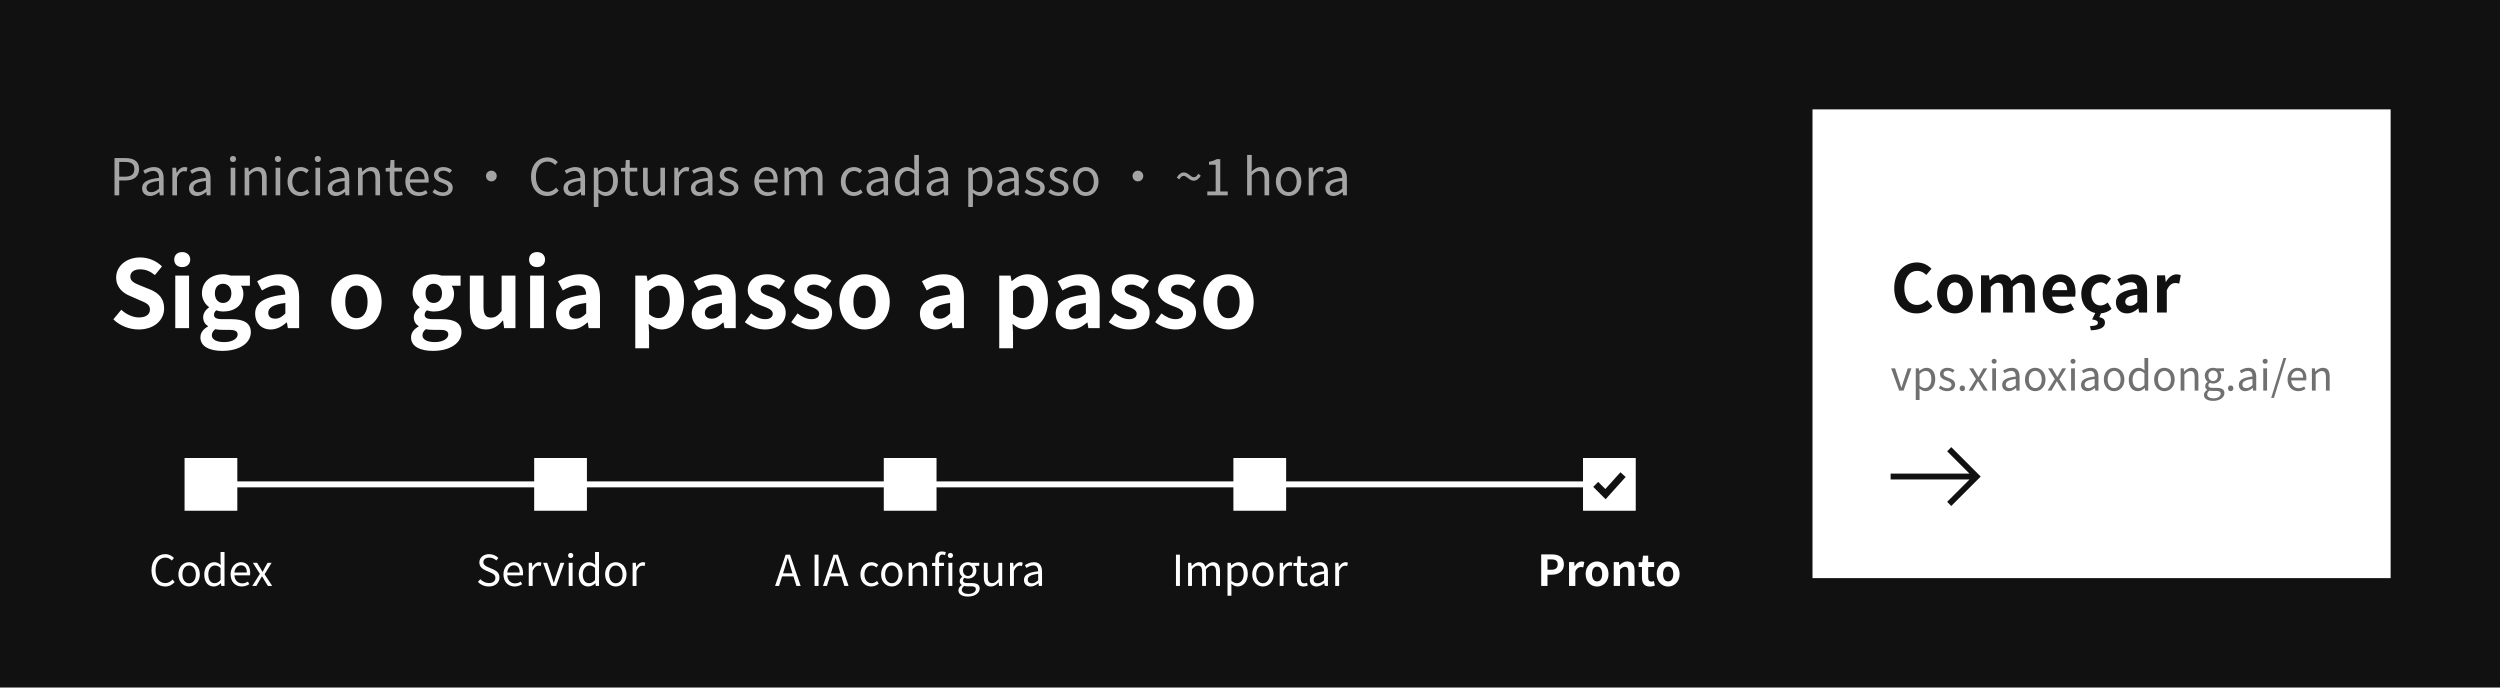
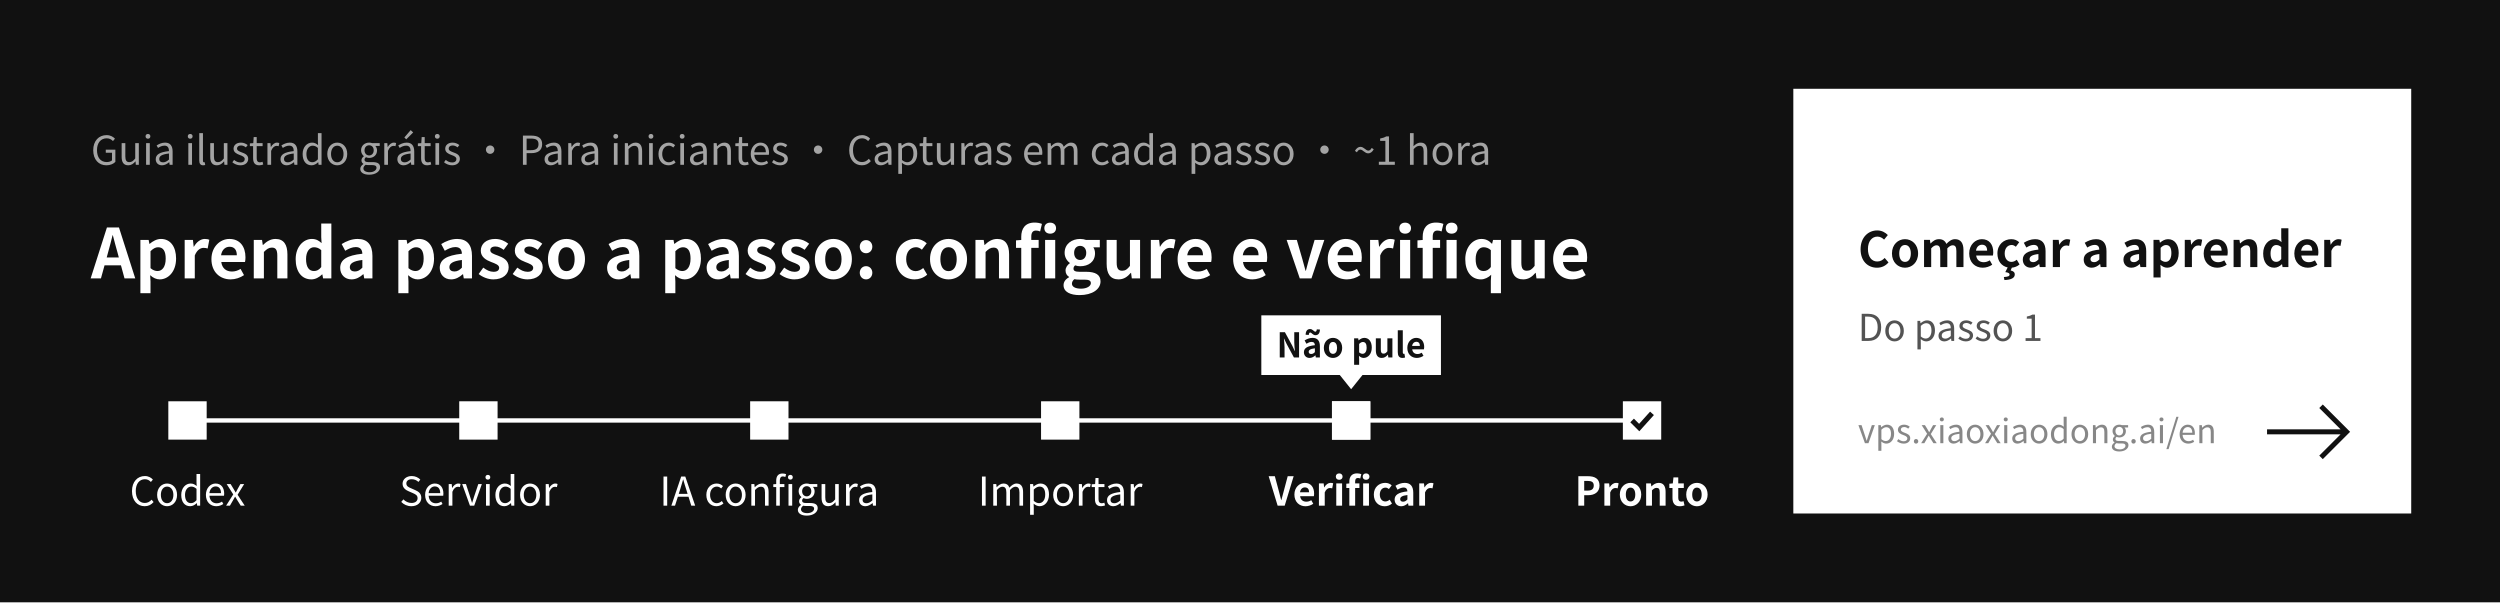
- <svg xmlns="http://www.w3.org/2000/svg" width="640" height="176" viewBox="0 0 640 176" role="img" aria-label="Siga o guia passo a passo">
+ <svg xmlns="http://www.w3.org/2000/svg" width="880" height="212" viewBox="0 0 880 212" role="img" aria-label="Aprenda passo a passo: configure e verifique">
  <style>
- .track{stroke-dasharray:358;animation:fill 7s linear infinite}
- @keyframes fill{0%{stroke-dashoffset:358;opacity:1}62%{stroke-dashoffset:0}92%{stroke-dashoffset:0;opacity:1}100%{stroke-dashoffset:0;opacity:0}}
- .arrow{animation:nudge 1.4s ease-in-out infinite}
- @keyframes nudge{0%,100%{transform:translateX(0)}50%{transform:translateX(5px)}}
- .shine{animation:shine 7s ease-in-out infinite}
- @keyframes shine{0%,62%{transform:translateX(-80px)}76%,100%{transform:translateX(228px)}}
- .ok{animation:ok 7s ease infinite}
+ .track{stroke-dasharray:512;animation:fill 8s linear infinite}
+ @keyframes fill{0%{stroke-dashoffset:512;opacity:1}62%{stroke-dashoffset:0}92%{stroke-dashoffset:0;opacity:1}100%{stroke-dashoffset:0;opacity:0}}
+ .arrow{animation:nudge 1.2s ease-in-out infinite}
+ @keyframes nudge{0%,100%{transform:translateX(0)}50%{transform:translateX(6px)}}
+ .shine{animation:shine 8s ease-in-out infinite}
+ @keyframes shine{0%,62%{transform:translateX(-90px)}76%,100%{transform:translateX(306px)}}
+ .ring{transform-box:fill-box;transform-origin:center;animation:ring 2s ease-out infinite}
+ @keyframes ring{0%{transform:scale(1);opacity:.55}100%{transform:scale(1.09,1.12);opacity:0}}
+ .ok{animation:ok 8s ease infinite}
@keyframes ok{0%,62%{opacity:0}66%,92%{opacity:1}100%{opacity:0}}
- .n0{animation:n0 7s steps(1,end) infinite}
+ .vr{transform-box:fill-box;transform-origin:center;animation:vr 8s ease-out infinite}
+ @keyframes vr{0%,49.6%{transform:scale(1);opacity:0}50.6%{opacity:.8}63.6%,100%{transform:scale(2.6);opacity:0}}
+ .n0{animation:n0 8s steps(1,end) infinite}
@keyframes n0{0%{fill-opacity:0}0%{fill-opacity:1}92%{fill-opacity:1}100%{fill-opacity:0}}
- .l0{animation:l0 7s ease infinite}
+ .l0{animation:l0 8s ease infinite}
@keyframes l0{0%{opacity:.4}0%{opacity:.4}3%{opacity:1}92%{opacity:1}100%{opacity:.4}}
- .n1{animation:n1 7s steps(1,end) infinite}
- @keyframes n1{0%{fill-opacity:0}15.5%{fill-opacity:1}92%{fill-opacity:1}100%{fill-opacity:0}}
- .l1{animation:l1 7s ease infinite}
- @keyframes l1{0%{opacity:.4}15.4%{opacity:.4}18.5%{opacity:1}92%{opacity:1}100%{opacity:.4}}
- .n2{animation:n2 7s steps(1,end) infinite}
- @keyframes n2{0%{fill-opacity:0}31%{fill-opacity:1}92%{fill-opacity:1}100%{fill-opacity:0}}
- .l2{animation:l2 7s ease infinite}
- @keyframes l2{0%{opacity:.4}30.9%{opacity:.4}34%{opacity:1}92%{opacity:1}100%{opacity:.4}}
- .n3{animation:n3 7s steps(1,end) infinite}
- @keyframes n3{0%{fill-opacity:0}46.5%{fill-opacity:1}92%{fill-opacity:1}100%{fill-opacity:0}}
- .l3{animation:l3 7s ease infinite}
- @keyframes l3{0%{opacity:.4}46.4%{opacity:.4}49.5%{opacity:1}92%{opacity:1}100%{opacity:.4}}
- .n4{animation:n4 7s steps(1,end) infinite}
- @keyframes n4{0%{fill-opacity:0}62%{fill-opacity:1}92%{fill-opacity:1}100%{fill-opacity:0}}
- .l4{animation:l4 7s ease infinite}
- @keyframes l4{0%{opacity:.4}61.9%{opacity:.4}65%{opacity:1}92%{opacity:1}100%{opacity:.4}}
- @media (prefers-reduced-motion:reduce){*{animation:none!important}}
+ .n1{animation:n1 8s steps(1,end) infinite}
+ @keyframes n1{0%{fill-opacity:0}12.4%{fill-opacity:1}92%{fill-opacity:1}100%{fill-opacity:0}}
+ .l1{animation:l1 8s ease infinite}
+ @keyframes l1{0%{opacity:.4}12.3%{opacity:.4}15.4%{opacity:1}92%{opacity:1}100%{opacity:.4}}
+ .n2{animation:n2 8s steps(1,end) infinite}
+ @keyframes n2{0%{fill-opacity:0}24.8%{fill-opacity:1}92%{fill-opacity:1}100%{fill-opacity:0}}
+ .l2{animation:l2 8s ease infinite}
+ @keyframes l2{0%{opacity:.4}24.7%{opacity:.4}27.8%{opacity:1}92%{opacity:1}100%{opacity:.4}}
+ .n3{animation:n3 8s steps(1,end) infinite}
+ @keyframes n3{0%{fill-opacity:0}37.2%{fill-opacity:1}92%{fill-opacity:1}100%{fill-opacity:0}}
+ .l3{animation:l3 8s ease infinite}
+ @keyframes l3{0%{opacity:.4}37.1%{opacity:.4}40.2%{opacity:1}92%{opacity:1}100%{opacity:.4}}
+ .n4{animation:n4 8s steps(1,end) infinite}
+ @keyframes n4{0%{fill-opacity:0}49.6%{fill-opacity:1}92%{fill-opacity:1}100%{fill-opacity:0}}
+ .l4{animation:l4 8s ease infinite}
+ @keyframes l4{0%{opacity:.4}49.5%{opacity:.4}52.6%{opacity:1}92%{opacity:1}100%{opacity:.4}}
+ .n5{animation:n5 8s steps(1,end) infinite}
+ @keyframes n5{0%{fill-opacity:0}62%{fill-opacity:1}92%{fill-opacity:1}100%{fill-opacity:0}}
+ .l5{animation:l5 8s ease infinite}
+ @keyframes l5{0%{opacity:.4}61.9%{opacity:.4}65%{opacity:1}92%{opacity:1}100%{opacity:.4}}
+ @media (prefers-reduced-motion:reduce){*{animation:none!important}.ring,.vr{opacity:0}}
</style>
  <defs>
    <clipPath id="cc">
-       <rect x="464" y="28" width="148" height="120" />
+       <rect x="632" y="32" width="216" height="148" />
    </clipPath>
    <linearGradient id="sg" x1="0" x2="1">
      <stop offset="0" stop-color="#111111" stop-opacity="0" />
      <stop offset=".5" stop-color="#111111" stop-opacity=".1" />
      <stop offset="1" stop-color="#111111" stop-opacity="0" />
    </linearGradient>
  </defs>
-   <rect width="640" height="176" fill="#111111" />
-   <text x="28" y="50" font-family="-apple-system,BlinkMacSystemFont,'Segoe UI','PingFang SC','Hiragino Sans','Apple SD Gothic Neo','Malgun Gothic','Microsoft YaHei','Noto Sans CJK SC','Noto Sans Arabic','Noto Sans',Helvetica,Arial,sans-serif" font-size="13" font-weight="400" fill="#ffffff" fill-opacity=".62" text-anchor="start">Para iniciantes · Capturas em cada passo · ~1 hora</text>
-   <text x="28" y="84" font-family="-apple-system,BlinkMacSystemFont,'Segoe UI','PingFang SC','Hiragino Sans','Apple SD Gothic Neo','Malgun Gothic','Microsoft YaHei','Noto Sans CJK SC','Noto Sans Arabic','Noto Sans',Helvetica,Arial,sans-serif" font-size="24" font-weight="700" fill="#ffffff" text-anchor="start">Siga o guia passo a passo</text>
-   <line x1="54" y1="124" x2="412" y2="124" stroke="#ffffff" stroke-opacity=".22" stroke-width="1.5" />
-   <line class="track" x1="54" y1="124" x2="412" y2="124" stroke="#ffffff" stroke-width="1.5" />
-   <rect class="n0" x="48" y="118" width="12" height="12" fill="#ffffff" stroke="#ffffff" stroke-width="1.5" />
-   <text x="54" y="150" font-family="-apple-system,BlinkMacSystemFont,'Segoe UI','PingFang SC','Hiragino Sans','Apple SD Gothic Neo','Malgun Gothic','Microsoft YaHei','Noto Sans CJK SC','Noto Sans Arabic','Noto Sans',Helvetica,Arial,sans-serif" font-size="10.9" font-weight="500" class="l0" fill="#ffffff" text-anchor="middle">Codex</text>
-   <rect class="n1" x="137.5" y="118" width="12" height="12" fill="#ffffff" stroke="#ffffff" stroke-width="1.5" />
-   <text x="143.5" y="150" font-family="-apple-system,BlinkMacSystemFont,'Segoe UI','PingFang SC','Hiragino Sans','Apple SD Gothic Neo','Malgun Gothic','Microsoft YaHei','Noto Sans CJK SC','Noto Sans Arabic','Noto Sans',Helvetica,Arial,sans-serif" font-size="10.9" font-weight="500" class="l1" fill="#ffffff" text-anchor="middle">Servidor</text>
-   <rect class="n2" x="227" y="118" width="12" height="12" fill="#ffffff" stroke="#ffffff" stroke-width="1.5" />
-   <text x="233" y="150" font-family="-apple-system,BlinkMacSystemFont,'Segoe UI','PingFang SC','Hiragino Sans','Apple SD Gothic Neo','Malgun Gothic','Microsoft YaHei','Noto Sans CJK SC','Noto Sans Arabic','Noto Sans',Helvetica,Arial,sans-serif" font-size="10.9" font-weight="500" class="l2" fill="#ffffff" text-anchor="middle">A IA configura</text>
-   <rect class="n3" x="316.5" y="118" width="12" height="12" fill="#ffffff" stroke="#ffffff" stroke-width="1.5" />
-   <text x="322.5" y="150" font-family="-apple-system,BlinkMacSystemFont,'Segoe UI','PingFang SC','Hiragino Sans','Apple SD Gothic Neo','Malgun Gothic','Microsoft YaHei','Noto Sans CJK SC','Noto Sans Arabic','Noto Sans',Helvetica,Arial,sans-serif" font-size="10.9" font-weight="500" class="l3" fill="#ffffff" text-anchor="middle">Importar</text>
-   <rect class="n4" x="406" y="118" width="12" height="12" fill="#ffffff" stroke="#ffffff" stroke-width="1.5" />
-   <path class="ok" d="M408.5 124l2.5 2.5 4.5-5" fill="none" stroke="#111111" stroke-width="1.8" stroke-linejoin="miter" />
-   <text x="412" y="150" font-family="-apple-system,BlinkMacSystemFont,'Segoe UI','PingFang SC','Hiragino Sans','Apple SD Gothic Neo','Malgun Gothic','Microsoft YaHei','Noto Sans CJK SC','Noto Sans Arabic','Noto Sans',Helvetica,Arial,sans-serif" font-size="10.9" font-weight="700" class="l4" fill="#ffffff" text-anchor="middle">Pronto</text>
-   <rect x="464" y="28" width="148" height="120" fill="#ffffff" />
+   <rect width="880" height="212" fill="#111111" />
+   <text x="32" y="58" font-family="-apple-system,BlinkMacSystemFont,'Segoe UI','PingFang SC','Hiragino Sans','Apple SD Gothic Neo','Malgun Gothic','Microsoft YaHei','Noto Sans CJK SC','Noto Sans Arabic','Noto Sans',Helvetica,Arial,sans-serif" font-size="14" font-weight="400" fill="#ffffff" fill-opacity=".62">Guia ilustrado grátis · Para iniciantes · Capturas em cada passo · ~1 hora</text>
+   <text x="32" y="98" font-family="-apple-system,BlinkMacSystemFont,'Segoe UI','PingFang SC','Hiragino Sans','Apple SD Gothic Neo','Malgun Gothic','Microsoft YaHei','Noto Sans CJK SC','Noto Sans Arabic','Noto Sans',Helvetica,Arial,sans-serif" font-size="24.2" font-weight="700" fill="#ffffff">Aprenda passo a passo: configure e verifique</text>
+   <line x1="66" y1="148" x2="578" y2="148" stroke="#ffffff" stroke-opacity=".22" stroke-width="1.5" />
+   <line class="track" x1="66" y1="148" x2="578" y2="148" stroke="#ffffff" stroke-width="1.5" />
+   <rect x="443.987" y="111" width="63.226" height="21" fill="#ffffff" />
+   <path d="M471.6 132l4 5 4-5z" fill="#ffffff" />
+   <text x="475.6" y="125.82" font-family="-apple-system,BlinkMacSystemFont,'Segoe UI','PingFang SC','Hiragino Sans','Apple SD Gothic Neo','Malgun Gothic','Microsoft YaHei','Noto Sans CJK SC','Noto Sans Arabic','Noto Sans',Helvetica,Arial,sans-serif" font-size="12" font-weight="700" fill="#111111" text-anchor="middle">Não pule</text>
+   <rect class="n0" x="60" y="142" width="12" height="12" fill="#ffffff" stroke="#ffffff" stroke-width="1.5" />
+   <text x="66" y="178" font-family="-apple-system,BlinkMacSystemFont,'Segoe UI','PingFang SC','Hiragino Sans','Apple SD Gothic Neo','Malgun Gothic','Microsoft YaHei','Noto Sans CJK SC','Noto Sans Arabic','Noto Sans',Helvetica,Arial,sans-serif" font-size="14" font-weight="500" class="l0" fill="#ffffff" text-anchor="middle">Codex</text>
+   <rect class="n1" x="162.4" y="142" width="12" height="12" fill="#ffffff" stroke="#ffffff" stroke-width="1.5" />
+   <text x="168.4" y="178" font-family="-apple-system,BlinkMacSystemFont,'Segoe UI','PingFang SC','Hiragino Sans','Apple SD Gothic Neo','Malgun Gothic','Microsoft YaHei','Noto Sans CJK SC','Noto Sans Arabic','Noto Sans',Helvetica,Arial,sans-serif" font-size="14" font-weight="500" class="l1" fill="#ffffff" text-anchor="middle">Servidor</text>
+   <rect class="n2" x="264.8" y="142" width="12" height="12" fill="#ffffff" stroke="#ffffff" stroke-width="1.5" />
+   <text x="270.8" y="178" font-family="-apple-system,BlinkMacSystemFont,'Segoe UI','PingFang SC','Hiragino Sans','Apple SD Gothic Neo','Malgun Gothic','Microsoft YaHei','Noto Sans CJK SC','Noto Sans Arabic','Noto Sans',Helvetica,Arial,sans-serif" font-size="14" font-weight="500" class="l2" fill="#ffffff" text-anchor="middle">IA configura</text>
+   <rect class="n3" x="367.2" y="142" width="12" height="12" fill="#ffffff" stroke="#ffffff" stroke-width="1.5" />
+   <text x="373.2" y="178" font-family="-apple-system,BlinkMacSystemFont,'Segoe UI','PingFang SC','Hiragino Sans','Apple SD Gothic Neo','Malgun Gothic','Microsoft YaHei','Noto Sans CJK SC','Noto Sans Arabic','Noto Sans',Helvetica,Arial,sans-serif" font-size="14" font-weight="500" class="l3" fill="#ffffff" text-anchor="middle">Importar</text>
+   <rect class="n4" x="469.6" y="142" width="12" height="12" fill="#ffffff" stroke="#ffffff" stroke-width="1.5" />
+   <rect class="vr" x="469.6" y="142" width="12" height="12" fill="none" stroke="#ffffff" stroke-width="1.5" />
+   <text x="475.6" y="178" font-family="-apple-system,BlinkMacSystemFont,'Segoe UI','PingFang SC','Hiragino Sans','Apple SD Gothic Neo','Malgun Gothic','Microsoft YaHei','Noto Sans CJK SC','Noto Sans Arabic','Noto Sans',Helvetica,Arial,sans-serif" font-size="14" font-weight="700" class="l4" fill="#ffffff" text-anchor="middle">Verificar</text>
+   <rect class="n5" x="572" y="142" width="12" height="12" fill="#ffffff" stroke="#ffffff" stroke-width="1.5" />
+   <path class="ok" d="M574.5 148l2.5 2.5 4.5-5" fill="none" stroke="#111111" stroke-width="1.8" stroke-linejoin="miter" />
+   <text x="578" y="178" font-family="-apple-system,BlinkMacSystemFont,'Segoe UI','PingFang SC','Hiragino Sans','Apple SD Gothic Neo','Malgun Gothic','Microsoft YaHei','Noto Sans CJK SC','Noto Sans Arabic','Noto Sans',Helvetica,Arial,sans-serif" font-size="14" font-weight="700" class="l5" fill="#ffffff" text-anchor="middle">Pronto</text>
+   <rect class="ring" x="632" y="32" width="216" height="148" fill="none" stroke="#ffffff" stroke-width="1.5" />
+   <rect x="632" y="32" width="216" height="148" fill="#ffffff" />
  <g clip-path="url(#cc)">
-     <rect class="shine" x="404" y="28" width="60" height="120" fill="url(#sg)" />
+     <rect class="shine" x="562" y="32" width="70" height="148" fill="url(#sg)" />
  </g>
-   <text x="484" y="80" font-family="-apple-system,BlinkMacSystemFont,'Segoe UI','PingFang SC','Hiragino Sans','Apple SD Gothic Neo','Malgun Gothic','Microsoft YaHei','Noto Sans CJK SC','Noto Sans Arabic','Noto Sans',Helvetica,Arial,sans-serif" font-size="17" font-weight="700" fill="#111111" text-anchor="start">Começar</text>
-   <text x="484" y="100" font-family="-apple-system,BlinkMacSystemFont,'Segoe UI','PingFang SC','Hiragino Sans','Apple SD Gothic Neo','Malgun Gothic','Microsoft YaHei','Noto Sans CJK SC','Noto Sans Arabic','Noto Sans',Helvetica,Arial,sans-serif" font-size="10.5" font-weight="400" fill="#111111" fill-opacity=".6" text-anchor="start" direction="ltr" unicode-bidi="embed">vps.xiaoxiaodong.ai/en</text>
+   <text x="654" y="94" font-family="-apple-system,BlinkMacSystemFont,'Segoe UI','PingFang SC','Hiragino Sans','Apple SD Gothic Neo','Malgun Gothic','Microsoft YaHei','Noto Sans CJK SC','Noto Sans Arabic','Noto Sans',Helvetica,Arial,sans-serif" font-size="17.1" font-weight="700" fill="#111111">Começar a aprender</text>
+   <text x="654" y="120" font-family="-apple-system,BlinkMacSystemFont,'Segoe UI','PingFang SC','Hiragino Sans','Apple SD Gothic Neo','Malgun Gothic','Microsoft YaHei','Noto Sans CJK SC','Noto Sans Arabic','Noto Sans',Helvetica,Arial,sans-serif" font-size="13" font-weight="400" fill="#111111" fill-opacity=".72">Do passo 1</text>
+   <text x="654" y="156" font-family="-apple-system,BlinkMacSystemFont,'Segoe UI','PingFang SC','Hiragino Sans','Apple SD Gothic Neo','Malgun Gothic','Microsoft YaHei','Noto Sans CJK SC','Noto Sans Arabic','Noto Sans',Helvetica,Arial,sans-serif" font-size="11.7" font-weight="400" fill="#111111" fill-opacity=".5" text-anchor="start" direction="ltr" unicode-bidi="embed">vps.xiaoxiaodong.ai/en</text>
  <g class="arrow">
-     <path d="M484 122h22M499 115l7 7-7 7" fill="none" stroke="#111111" stroke-width="1.5" stroke-linejoin="miter" />
+     <path d="M798 152h28M817 143l9 9-9 9" fill="none" stroke="#111111" stroke-width="1.75" stroke-linejoin="miter" />
  </g>
</svg>
